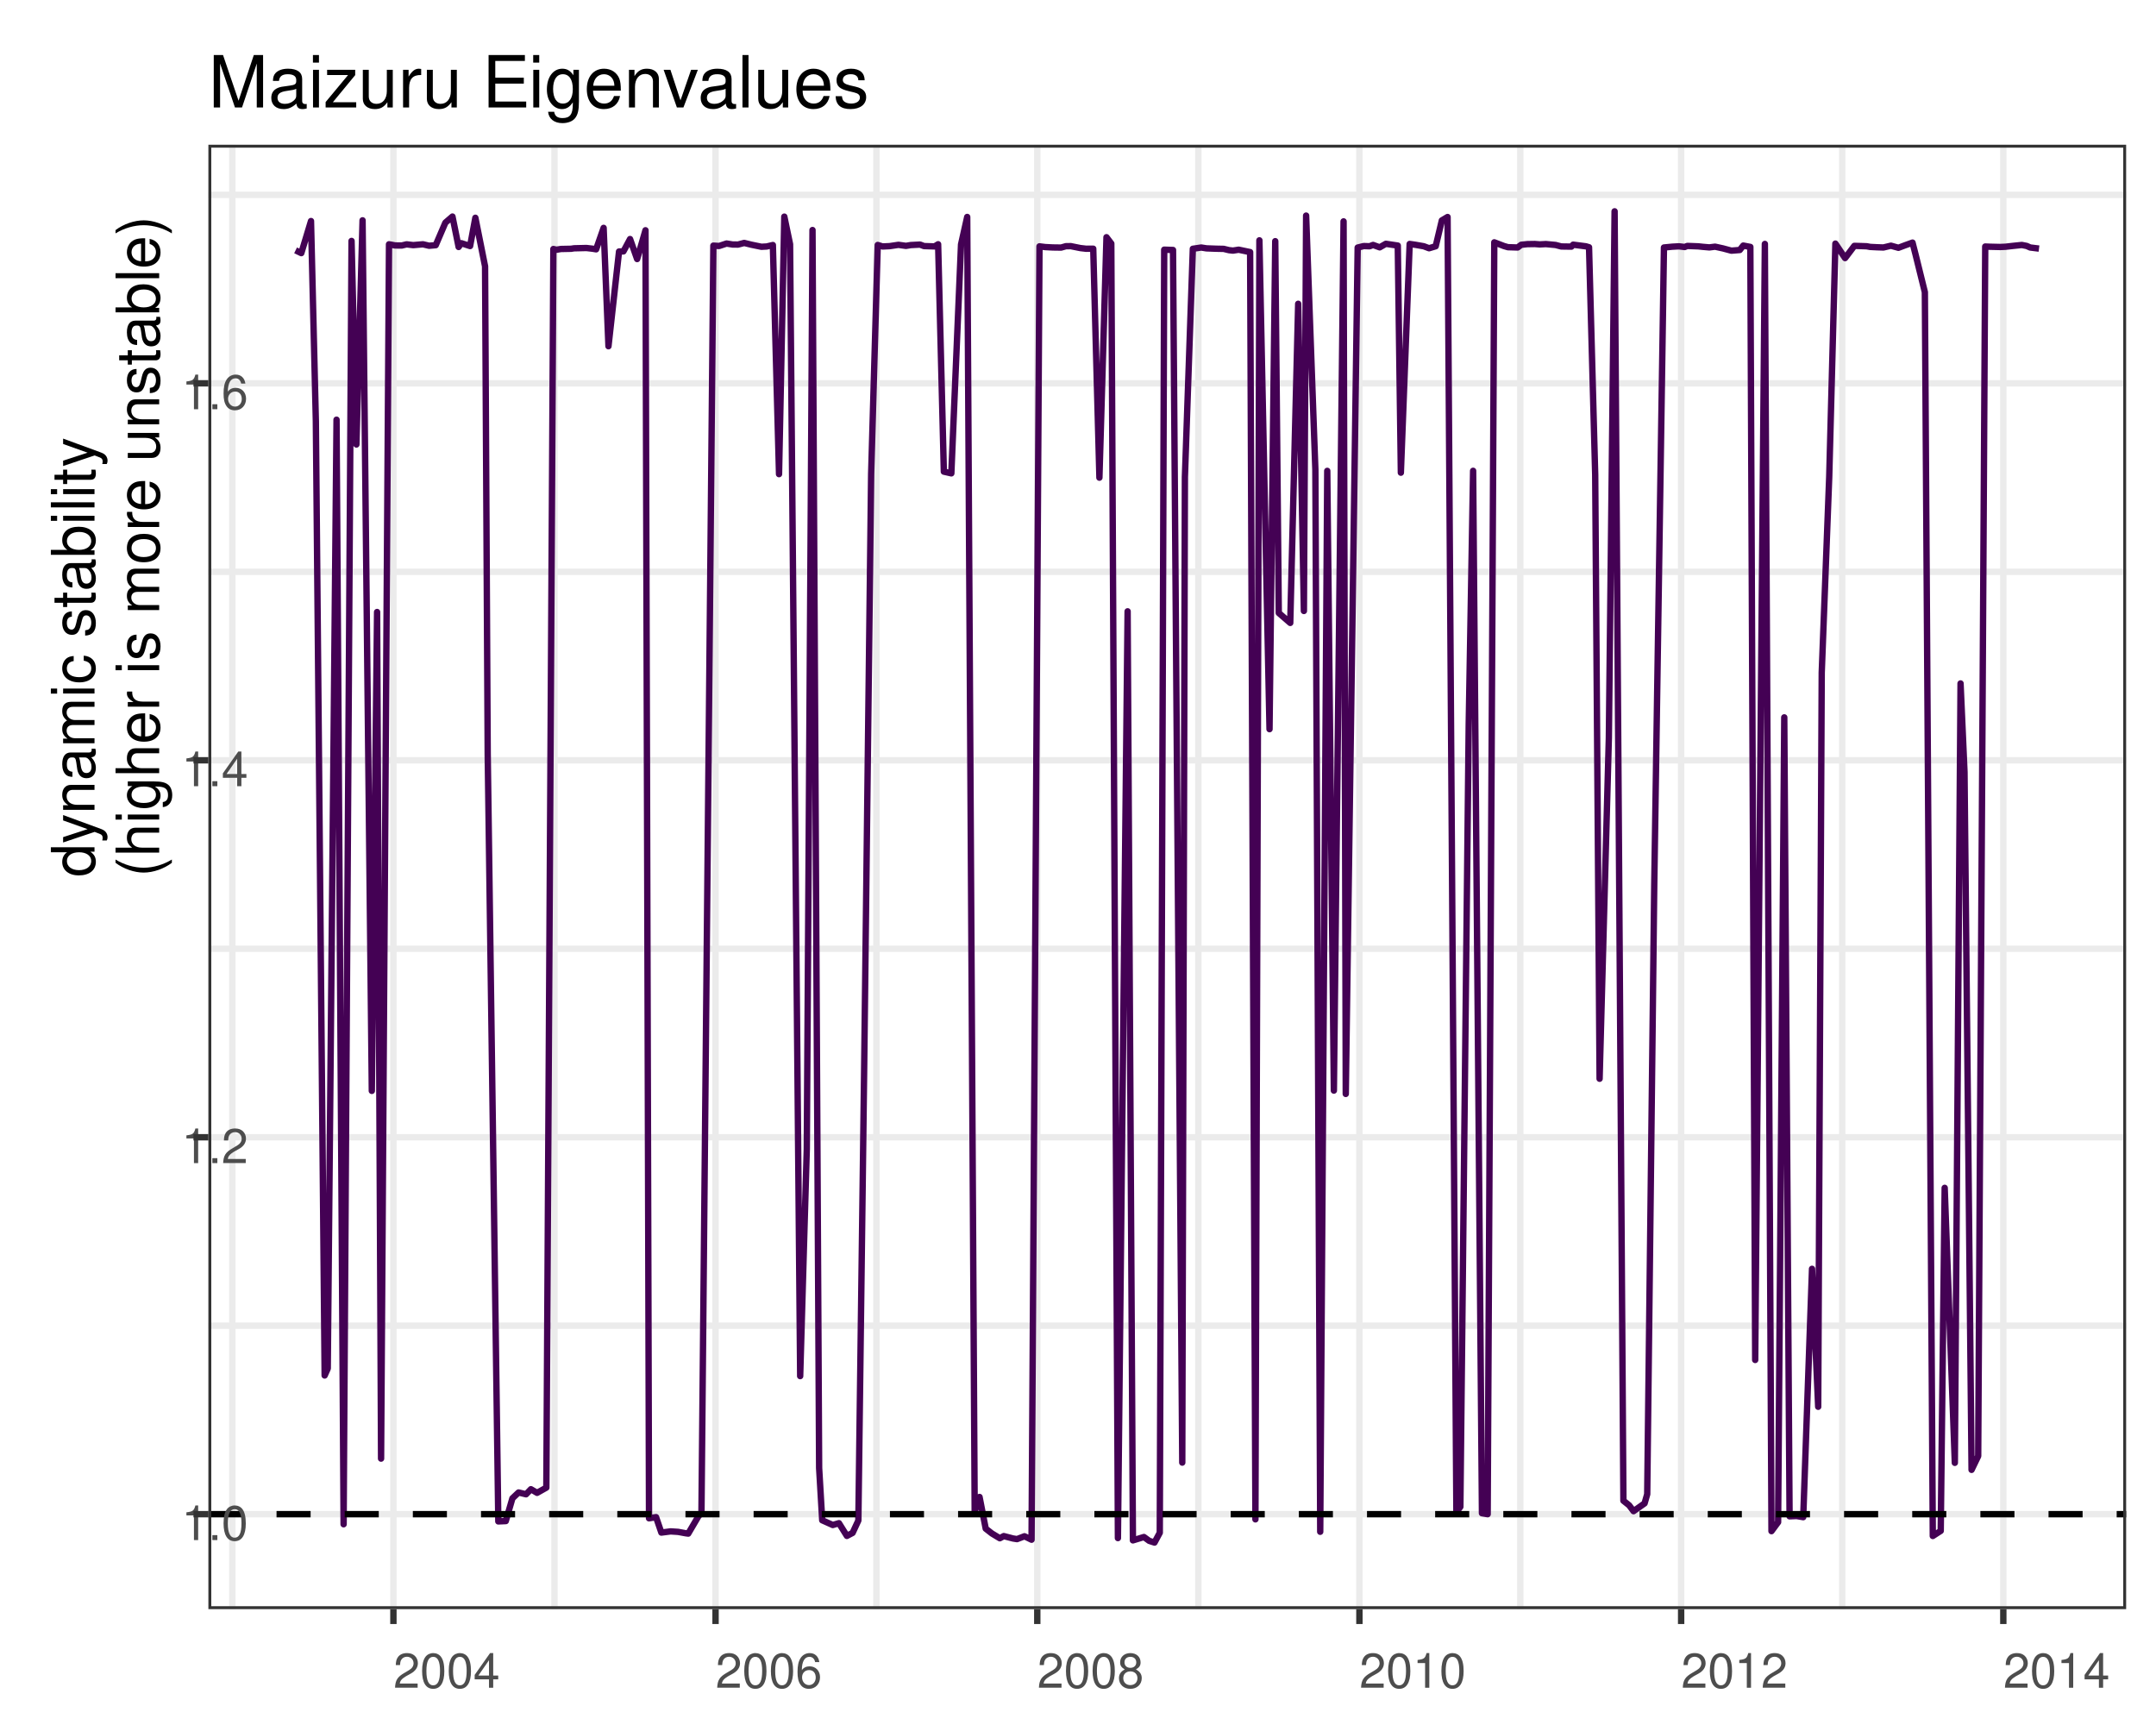
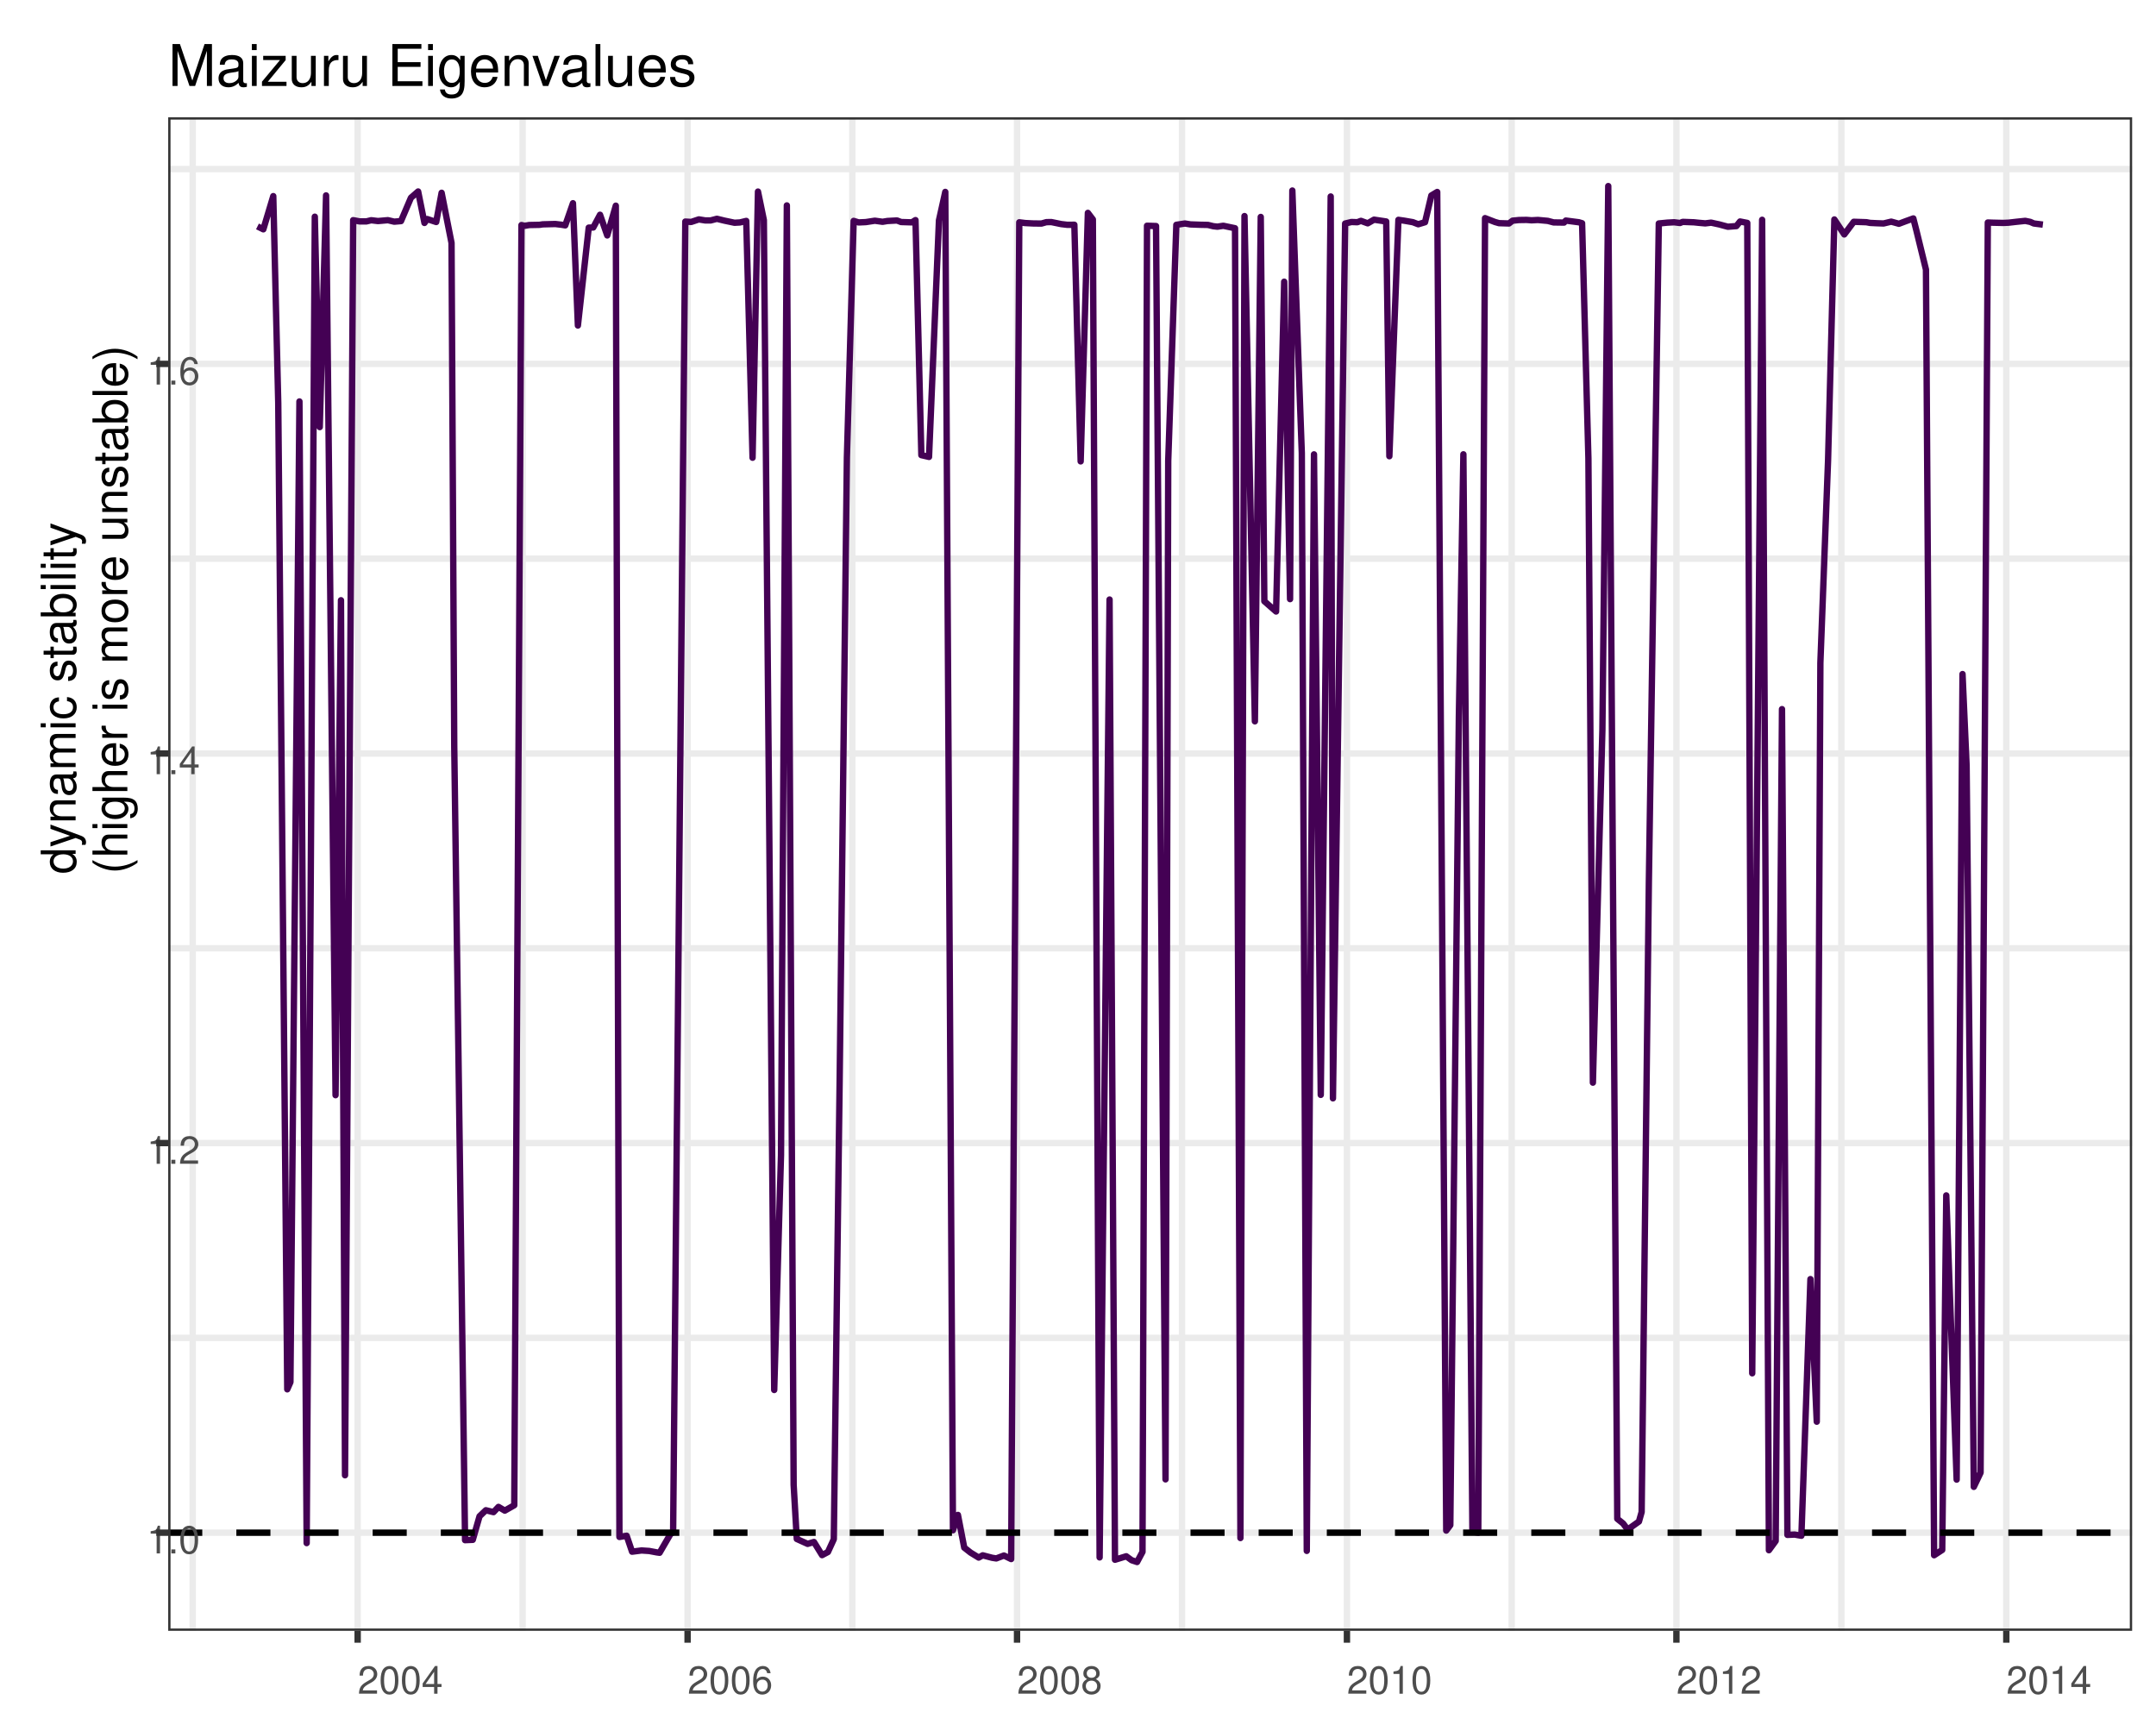
<svg xmlns="http://www.w3.org/2000/svg" viewBox="0 0 720.00 576.00">
  <defs>
    <style type="text/css">
    line, polyline, polygon, path, rect, circle {
      fill: none;
      stroke: #000000;
      stroke-linecap: round;
      stroke-linejoin: round;
      stroke-miterlimit: 10.00;
    }
  </style>
  </defs>
  <rect width="100%" height="100%" style="stroke: none; fill: #FFFFFF;" />
-   <rect x="0.00" y="0.00" width="720.00" height="576.00" style="stroke-width: 1.94; stroke: #FFFFFF; fill: #FFFFFF;" />
+   <rect x="0.00" y="0.00" width="720.00" height="576.00" style="stroke-width: 1.55; stroke: #FFFFFF; fill: #FFFFFF;" />
  <defs>
-     <clipPath id="cpNjkuNTl8NzEwLjA0fDUzNy4zMXw0OC4zMw==">
-       <rect x="69.59" y="48.33" width="640.44" height="488.98" />
+     <clipPath id="cpNTYuMTd8NzEyLjAzfDU0NC41NXwzOS4xNg==">
+       <rect x="56.17" y="39.16" width="655.86" height="505.39" />
    </clipPath>
  </defs>
-   <rect x="69.59" y="48.33" width="640.44" height="488.98" style="stroke-width: 1.94; stroke: none; fill: #FFFFFF;" clip-path="url(#cpNjkuNTl8NzEwLjA0fDUzNy4zMXw0OC4zMw==)" />
-   <polyline points="69.59,442.67 710.04,442.67 " style="stroke-width: 2.13; stroke: #EBEBEB; stroke-linecap: butt;" clip-path="url(#cpNjkuNTl8NzEwLjA0fDUzNy4zMXw0OC4zMw==)" />
-   <polyline points="69.59,316.80 710.04,316.80 " style="stroke-width: 2.13; stroke: #EBEBEB; stroke-linecap: butt;" clip-path="url(#cpNjkuNTl8NzEwLjA0fDUzNy4zMXw0OC4zMw==)" />
-   <polyline points="69.59,190.93 710.04,190.93 " style="stroke-width: 2.13; stroke: #EBEBEB; stroke-linecap: butt;" clip-path="url(#cpNjkuNTl8NzEwLjA0fDUzNy4zMXw0OC4zMw==)" />
-   <polyline points="69.59,65.06 710.04,65.06 " style="stroke-width: 2.13; stroke: #EBEBEB; stroke-linecap: butt;" clip-path="url(#cpNjkuNTl8NzEwLjA0fDUzNy4zMXw0OC4zMw==)" />
-   <polyline points="77.59,537.31 77.59,48.33 " style="stroke-width: 2.13; stroke: #EBEBEB; stroke-linecap: butt;" clip-path="url(#cpNjkuNTl8NzEwLjA0fDUzNy4zMXw0OC4zMw==)" />
-   <polyline points="185.17,537.31 185.17,48.33 " style="stroke-width: 2.13; stroke: #EBEBEB; stroke-linecap: butt;" clip-path="url(#cpNjkuNTl8NzEwLjA0fDUzNy4zMXw0OC4zMw==)" />
-   <polyline points="292.68,537.31 292.68,48.33 " style="stroke-width: 2.13; stroke: #EBEBEB; stroke-linecap: butt;" clip-path="url(#cpNjkuNTl8NzEwLjA0fDUzNy4zMXw0OC4zMw==)" />
-   <polyline points="400.19,537.31 400.19,48.33 " style="stroke-width: 2.13; stroke: #EBEBEB; stroke-linecap: butt;" clip-path="url(#cpNjkuNTl8NzEwLjA0fDUzNy4zMXw0OC4zMw==)" />
-   <polyline points="507.70,537.31 507.70,48.33 " style="stroke-width: 2.13; stroke: #EBEBEB; stroke-linecap: butt;" clip-path="url(#cpNjkuNTl8NzEwLjA0fDUzNy4zMXw0OC4zMw==)" />
-   <polyline points="615.21,537.31 615.21,48.33 " style="stroke-width: 2.13; stroke: #EBEBEB; stroke-linecap: butt;" clip-path="url(#cpNjkuNTl8NzEwLjA0fDUzNy4zMXw0OC4zMw==)" />
-   <polyline points="69.59,505.61 710.04,505.61 " style="stroke-width: 2.13; stroke: #EBEBEB; stroke-linecap: butt;" clip-path="url(#cpNjkuNTl8NzEwLjA0fDUzNy4zMXw0OC4zMw==)" />
-   <polyline points="69.59,379.74 710.04,379.74 " style="stroke-width: 2.13; stroke: #EBEBEB; stroke-linecap: butt;" clip-path="url(#cpNjkuNTl8NzEwLjA0fDUzNy4zMXw0OC4zMw==)" />
-   <polyline points="69.59,253.87 710.04,253.87 " style="stroke-width: 2.13; stroke: #EBEBEB; stroke-linecap: butt;" clip-path="url(#cpNjkuNTl8NzEwLjA0fDUzNy4zMXw0OC4zMw==)" />
-   <polyline points="69.59,128.00 710.04,128.00 " style="stroke-width: 2.13; stroke: #EBEBEB; stroke-linecap: butt;" clip-path="url(#cpNjkuNTl8NzEwLjA0fDUzNy4zMXw0OC4zMw==)" />
-   <polyline points="131.38,537.31 131.38,48.33 " style="stroke-width: 2.13; stroke: #EBEBEB; stroke-linecap: butt;" clip-path="url(#cpNjkuNTl8NzEwLjA0fDUzNy4zMXw0OC4zMw==)" />
-   <polyline points="238.96,537.31 238.96,48.33 " style="stroke-width: 2.13; stroke: #EBEBEB; stroke-linecap: butt;" clip-path="url(#cpNjkuNTl8NzEwLjA0fDUzNy4zMXw0OC4zMw==)" />
-   <polyline points="346.40,537.31 346.40,48.33 " style="stroke-width: 2.13; stroke: #EBEBEB; stroke-linecap: butt;" clip-path="url(#cpNjkuNTl8NzEwLjA0fDUzNy4zMXw0OC4zMw==)" />
-   <polyline points="453.98,537.31 453.98,48.33 " style="stroke-width: 2.13; stroke: #EBEBEB; stroke-linecap: butt;" clip-path="url(#cpNjkuNTl8NzEwLjA0fDUzNy4zMXw0OC4zMw==)" />
-   <polyline points="561.42,537.31 561.42,48.33 " style="stroke-width: 2.13; stroke: #EBEBEB; stroke-linecap: butt;" clip-path="url(#cpNjkuNTl8NzEwLjA0fDUzNy4zMXw0OC4zMw==)" />
-   <polyline points="669.01,537.31 669.01,48.33 " style="stroke-width: 2.13; stroke: #EBEBEB; stroke-linecap: butt;" clip-path="url(#cpNjkuNTl8NzEwLjA0fDUzNy4zMXw0OC4zMw==)" />
-   <polyline points="98.71,83.59 100.62,84.52 103.86,73.81 105.48,140.62 108.42,459.29 109.45,456.96 112.39,140.14 114.75,508.97 117.40,80.45 119.02,148.42 121.08,73.57 124.17,364.26 125.93,204.36 127.26,487.05 129.91,81.57 131.97,81.96 134.17,81.98 135.79,81.59 138.00,81.85 141.24,81.57 143.30,82.06 145.51,81.87 148.74,74.34 151.10,72.31 153.16,82.47 154.04,81.20 156.99,82.16 158.75,72.72 161.99,88.93 162.87,251.74 166.41,508.02 168.91,507.91 171.12,500.31 173.18,498.36 175.68,498.96 177.30,497.27 179.36,498.48 182.45,496.74 184.80,83.15 185.83,83.39 187.30,83.14 190.69,83.07 191.72,82.91 195.84,82.81 197.90,83.05 199.08,83.25 201.58,76.09 203.20,115.61 206.73,83.98 208.20,83.94 210.41,79.82 212.77,86.50 215.56,76.89 216.74,506.98 219.09,506.59 220.86,511.75 223.95,511.35 226.45,511.51 228.95,511.97 229.84,512.09 233.37,506.08 234.25,505.42 238.23,82.02 240.14,82.14 242.64,81.32 244.70,81.65 246.47,81.66 248.53,81.12 250.88,81.70 254.27,82.40 256.03,82.31 258.10,81.82 260.16,158.32 261.92,72.34 263.84,81.55 267.22,459.50 269.43,383.63 271.34,76.81 273.55,490.19 274.58,507.64 278.11,509.22 280.17,508.61 282.82,512.86 284.73,511.85 286.65,507.71 288.56,359.09 290.92,158.29 293.12,81.80 294.74,82.30 297.10,82.19 300.04,81.75 302.54,82.10 304.16,81.83 307.25,81.67 308.58,82.17 312.11,82.28 313.29,81.56 315.20,157.49 317.70,158.06 320.94,81.63 323.00,72.44 325.50,504.82 327.12,499.86 329.18,510.43 331.24,512.04 333.89,513.64 335.21,512.92 338.31,513.72 339.63,513.93 342.13,512.98 344.49,514.13 347.14,82.26 349.05,82.50 351.55,82.63 354.35,82.67 355.97,82.21 357.58,82.19 360.82,82.84 362.74,83.06 365.09,83.05 367.15,159.50 369.51,79.21 371.12,81.33 373.33,513.59 376.57,204.13 378.34,514.35 382.02,513.23 383.78,514.51 385.55,515.08 387.31,511.80 388.79,83.37 391.73,83.47 394.82,488.38 395.70,159.30 398.35,83.07 401.15,82.65 402.91,82.93 406.15,83.05 408.65,83.10 410.42,83.53 411.74,83.68 413.66,83.38 417.48,84.18 419.25,507.33 420.58,80.25 423.96,243.48 425.87,80.53 427.05,204.68 430.88,208.00 433.53,101.44 435.44,204.01 436.18,71.99 439.27,156.81 440.89,511.48 443.24,157.23 445.45,364.16 448.69,73.92 449.42,365.28 453.40,82.66 455.46,82.16 457.37,82.23 458.55,81.79 460.75,82.59 462.81,81.41 466.79,82.00 467.82,157.84 470.76,81.46 472.68,81.74 475.47,82.23 477.24,82.89 479.45,82.23 481.51,73.60 483.42,72.46 486.36,504.92 487.69,503.15 490.48,241.91 491.95,157.21 494.90,505.29 496.81,505.61 499.02,80.92 502.26,82.16 503.58,82.54 506.82,82.64 508.00,81.74 510.06,81.52 512.56,81.48 514.18,81.61 516.24,81.50 519.48,81.80 521.39,82.30 524.77,82.35 525.36,81.70 529.63,82.25 530.66,82.56 532.72,158.53 534.19,360.21 537.28,246.35 539.20,70.56 542.14,501.11 544.05,502.64 545.53,504.60 549.21,502.00 550.09,498.93 552.44,295.39 555.68,82.64 558.48,82.37 560.69,82.25 562.60,82.48 563.48,82.12 567.16,82.26 568.63,82.42 570.84,82.61 572.75,82.37 575.40,82.95 578.20,83.70 581.00,83.48 582.17,82.00 584.53,82.45 586.15,454.11 589.38,81.45 591.59,511.27 593.80,508.28 595.86,239.54 597.63,506.32 599.98,506.22 602.19,506.60 605.13,423.68 607.19,469.74 608.37,224.58 610.87,159.25 612.93,81.34 616.17,86.18 619.26,82.10 620.14,82.12 623.38,82.23 624.56,82.45 626.77,82.56 628.97,82.64 631.48,82.04 633.98,82.74 636.19,81.91 638.69,81.01 639.72,85.05 642.81,97.55 645.46,512.89 648.11,511.18 649.43,396.64 652.82,488.46 654.73,228.21 656.05,257.79 658.41,490.80 660.62,486.20 662.97,82.32 664.59,82.39 667.98,82.47 669.74,82.39 672.10,82.12 675.19,81.80 676.81,82.12 677.98,82.64 680.93,83.01 " style="stroke-width: 2.13; stroke: #440154; stroke-linecap: butt;" clip-path="url(#cpNjkuNTl8NzEwLjA0fDUzNy4zMXw0OC4zMw==)" />
-   <line x1="69.59" y1="505.61" x2="710.04" y2="505.61" style="stroke-width: 2.13; stroke-dasharray: 11.38,11.38; stroke-linecap: butt;" clip-path="url(#cpNjkuNTl8NzEwLjA0fDUzNy4zMXw0OC4zMw==)" />
-   <rect x="69.59" y="48.33" width="640.44" height="488.98" style="stroke-width: 1.94; stroke: #333333;" clip-path="url(#cpNjkuNTl8NzEwLjA0fDUzNy4zMXw0OC4zMw==)" />
+   <rect x="56.17" y="39.16" width="655.86" height="505.39" style="stroke-width: 1.55; stroke: none; fill: #FFFFFF;" clip-path="url(#cpNTYuMTd8NzEyLjAzfDU0NC41NXwzOS4xNg==)" />
+   <polyline points="56.17,446.74 712.03,446.74 " style="stroke-width: 2.13; stroke: #EBEBEB; stroke-linecap: butt;" clip-path="url(#cpNTYuMTd8NzEyLjAzfDU0NC41NXwzOS4xNg==)" />
+   <polyline points="56.17,316.64 712.03,316.64 " style="stroke-width: 2.13; stroke: #EBEBEB; stroke-linecap: butt;" clip-path="url(#cpNTYuMTd8NzEyLjAzfDU0NC41NXwzOS4xNg==)" />
+   <polyline points="56.17,186.55 712.03,186.55 " style="stroke-width: 2.13; stroke: #EBEBEB; stroke-linecap: butt;" clip-path="url(#cpNTYuMTd8NzEyLjAzfDU0NC41NXwzOS4xNg==)" />
+   <polyline points="56.17,56.46 712.03,56.46 " style="stroke-width: 2.13; stroke: #EBEBEB; stroke-linecap: butt;" clip-path="url(#cpNTYuMTd8NzEyLjAzfDU0NC41NXwzOS4xNg==)" />
+   <polyline points="64.36,544.55 64.36,39.16 " style="stroke-width: 2.13; stroke: #EBEBEB; stroke-linecap: butt;" clip-path="url(#cpNTYuMTd8NzEyLjAzfDU0NC41NXwzOS4xNg==)" />
+   <polyline points="174.53,544.55 174.53,39.16 " style="stroke-width: 2.13; stroke: #EBEBEB; stroke-linecap: butt;" clip-path="url(#cpNTYuMTd8NzEyLjAzfDU0NC41NXwzOS4xNg==)" />
+   <polyline points="284.63,544.55 284.63,39.16 " style="stroke-width: 2.13; stroke: #EBEBEB; stroke-linecap: butt;" clip-path="url(#cpNTYuMTd8NzEyLjAzfDU0NC41NXwzOS4xNg==)" />
+   <polyline points="394.73,544.55 394.73,39.16 " style="stroke-width: 2.13; stroke: #EBEBEB; stroke-linecap: butt;" clip-path="url(#cpNTYuMTd8NzEyLjAzfDU0NC41NXwzOS4xNg==)" />
+   <polyline points="504.83,544.55 504.83,39.16 " style="stroke-width: 2.13; stroke: #EBEBEB; stroke-linecap: butt;" clip-path="url(#cpNTYuMTd8NzEyLjAzfDU0NC41NXwzOS4xNg==)" />
+   <polyline points="614.92,544.55 614.92,39.16 " style="stroke-width: 2.13; stroke: #EBEBEB; stroke-linecap: butt;" clip-path="url(#cpNTYuMTd8NzEyLjAzfDU0NC41NXwzOS4xNg==)" />
+   <polyline points="56.17,511.78 712.03,511.78 " style="stroke-width: 2.13; stroke: #EBEBEB; stroke-linecap: butt;" clip-path="url(#cpNTYuMTd8NzEyLjAzfDU0NC41NXwzOS4xNg==)" />
+   <polyline points="56.17,381.69 712.03,381.69 " style="stroke-width: 2.13; stroke: #EBEBEB; stroke-linecap: butt;" clip-path="url(#cpNTYuMTd8NzEyLjAzfDU0NC41NXwzOS4xNg==)" />
+   <polyline points="56.17,251.60 712.03,251.60 " style="stroke-width: 2.13; stroke: #EBEBEB; stroke-linecap: butt;" clip-path="url(#cpNTYuMTd8NzEyLjAzfDU0NC41NXwzOS4xNg==)" />
+   <polyline points="56.17,121.50 712.03,121.50 " style="stroke-width: 2.13; stroke: #EBEBEB; stroke-linecap: butt;" clip-path="url(#cpNTYuMTd8NzEyLjAzfDU0NC41NXwzOS4xNg==)" />
+   <polyline points="119.44,544.55 119.44,39.16 " style="stroke-width: 2.13; stroke: #EBEBEB; stroke-linecap: butt;" clip-path="url(#cpNTYuMTd8NzEyLjAzfDU0NC41NXwzOS4xNg==)" />
+   <polyline points="229.62,544.55 229.62,39.16 " style="stroke-width: 2.13; stroke: #EBEBEB; stroke-linecap: butt;" clip-path="url(#cpNTYuMTd8NzEyLjAzfDU0NC41NXwzOS4xNg==)" />
+   <polyline points="339.64,544.55 339.64,39.16 " style="stroke-width: 2.13; stroke: #EBEBEB; stroke-linecap: butt;" clip-path="url(#cpNTYuMTd8NzEyLjAzfDU0NC41NXwzOS4xNg==)" />
+   <polyline points="449.81,544.55 449.81,39.16 " style="stroke-width: 2.13; stroke: #EBEBEB; stroke-linecap: butt;" clip-path="url(#cpNTYuMTd8NzEyLjAzfDU0NC41NXwzOS4xNg==)" />
+   <polyline points="559.84,544.55 559.84,39.16 " style="stroke-width: 2.13; stroke: #EBEBEB; stroke-linecap: butt;" clip-path="url(#cpNTYuMTd8NzEyLjAzfDU0NC41NXwzOS4xNg==)" />
+   <polyline points="670.01,544.55 670.01,39.16 " style="stroke-width: 2.13; stroke: #EBEBEB; stroke-linecap: butt;" clip-path="url(#cpNTYuMTd8NzEyLjAzfDU0NC41NXwzOS4xNg==)" />
+   <polyline points="85.98,75.60 87.94,76.57 91.26,65.49 92.92,134.54 95.93,463.91 96.99,461.50 100.00,134.05 102.41,515.26 105.13,72.36 106.78,142.61 108.89,65.25 112.06,365.69 113.87,200.43 115.22,492.61 117.94,73.52 120.05,73.92 122.31,73.94 123.96,73.54 126.23,73.81 129.54,73.52 131.65,74.02 133.91,73.83 137.23,66.04 139.64,63.94 141.75,74.44 142.65,73.14 145.67,74.13 147.48,64.37 150.79,81.12 151.70,249.40 155.31,514.28 157.88,514.17 160.14,506.31 162.25,504.29 164.81,504.92 166.47,503.17 168.58,504.42 171.74,502.62 174.15,75.15 175.21,75.40 176.72,75.14 180.18,75.07 181.24,74.91 185.46,74.80 187.57,75.05 188.77,75.25 191.34,67.86 192.99,108.69 196.61,76.01 198.12,75.96 200.38,71.71 202.79,78.61 205.65,68.68 206.86,513.21 209.27,512.80 211.08,518.13 214.24,517.72 216.81,517.89 219.37,518.37 220.27,518.49 223.89,512.27 224.79,511.59 228.86,73.99 230.82,74.11 233.38,73.26 235.49,73.60 237.30,73.61 239.41,73.06 241.83,73.65 245.29,74.38 247.10,74.28 249.21,73.77 251.32,152.84 253.13,63.97 255.09,73.49 258.55,464.13 260.82,385.72 262.77,68.59 265.04,495.85 266.09,513.88 269.71,515.52 271.82,514.89 274.53,519.28 276.49,518.24 278.45,513.96 280.41,360.35 282.82,152.81 285.08,73.76 286.74,74.27 289.15,74.16 292.16,73.70 294.73,74.06 296.38,73.79 299.55,73.62 300.91,74.14 304.52,74.25 305.73,73.50 307.69,151.98 310.25,152.57 313.57,73.58 315.68,64.08 318.24,510.97 319.90,505.85 322.01,516.77 324.12,518.43 326.83,520.09 328.19,519.34 331.35,520.17 332.71,520.38 335.27,519.41 337.68,520.59 340.39,74.23 342.35,74.48 344.92,74.61 347.78,74.65 349.44,74.18 351.09,74.15 354.41,74.83 356.37,75.06 358.78,75.05 360.89,154.06 363.30,71.08 364.96,73.27 367.22,520.04 370.54,200.19 372.35,520.82 376.11,519.66 377.92,520.98 379.73,521.58 381.54,518.19 383.05,75.38 386.06,75.48 389.23,493.98 390.13,153.86 392.84,75.07 395.71,74.63 397.52,74.93 400.83,75.05 403.39,75.10 405.20,75.54 406.56,75.69 408.52,75.39 412.44,76.21 414.24,513.57 415.60,72.15 419.07,240.86 421.03,72.44 422.23,200.76 426.15,204.19 428.86,94.06 430.82,200.06 431.58,63.62 434.74,151.28 436.40,517.86 438.81,151.72 441.07,365.59 444.39,65.61 445.14,366.75 449.21,74.64 451.32,74.13 453.28,74.20 454.49,73.75 456.75,74.57 458.86,73.35 462.93,73.96 463.98,152.34 467.00,73.41 468.95,73.69 471.82,74.19 473.63,74.88 475.89,74.20 478.00,65.28 479.96,64.10 482.97,511.08 484.33,509.25 487.19,239.24 488.70,151.70 491.71,511.45 493.67,511.78 495.93,72.84 499.25,74.13 500.61,74.52 503.92,74.62 505.13,73.69 507.24,73.47 509.80,73.43 511.46,73.56 513.57,73.45 516.88,73.75 518.84,74.27 522.31,74.32 522.91,73.65 527.28,74.22 528.34,74.54 530.45,153.06 531.95,361.51 535.12,243.83 537.08,62.13 540.09,507.14 542.05,508.72 543.56,510.75 547.33,508.06 548.23,504.88 550.64,294.51 553.96,74.62 556.82,74.34 559.08,74.22 561.04,74.46 561.95,74.09 565.71,74.23 567.22,74.39 569.48,74.59 571.44,74.35 574.15,74.94 577.02,75.71 579.88,75.49 581.09,73.96 583.50,74.43 585.16,458.56 588.47,73.39 590.73,517.64 592.99,514.55 595.10,236.79 596.91,512.52 599.32,512.41 601.58,512.81 604.60,427.11 606.71,474.72 607.92,221.33 610.48,153.81 612.59,73.28 615.90,78.28 619.07,74.06 619.97,74.09 623.29,74.20 624.49,74.43 626.75,74.54 629.02,74.62 631.58,74.01 634.14,74.72 636.40,73.87 638.96,72.94 640.02,77.11 643.18,90.03 645.90,519.31 648.61,517.54 649.96,399.16 653.43,494.06 655.39,225.08 656.75,255.65 659.16,496.48 661.42,491.73 663.83,74.30 665.49,74.36 668.96,74.44 670.76,74.36 673.18,74.08 676.34,73.75 678.00,74.09 679.20,74.62 682.22,75.00 " style="stroke-width: 2.13; stroke: #440154; stroke-linecap: butt;" clip-path="url(#cpNTYuMTd8NzEyLjAzfDU0NC41NXwzOS4xNg==)" />
+   <line x1="56.17" y1="511.78" x2="712.03" y2="511.78" style="stroke-width: 2.13; stroke-dasharray: 11.38,11.38; stroke-linecap: butt;" clip-path="url(#cpNTYuMTd8NzEyLjAzfDU0NC41NXwzOS4xNg==)" />
+   <rect x="56.17" y="39.16" width="655.86" height="505.39" style="stroke-width: 1.55; stroke: #333333;" clip-path="url(#cpNTYuMTd8NzEyLjAzfDU0NC41NXwzOS4xNg==)" />
  <defs>
    <clipPath id="cpMC4wMHw3MjAuMDB8NTc2LjAwfDAuMDA=">
      <rect x="0.00" y="0.00" width="720.00" height="576.00" />
    </clipPath>
  </defs>
  <g clip-path="url(#cpMC4wMHw3MjAuMDB8NTc2LjAwfDAuMDA=)">
-     <text x="60.63" y="514.25" style="font-size: 16.00px; fill: #4D4D4D; font-family: Helvetica;" textLength="0.00px" lengthAdjust="spacingAndGlyphs">1.0</text>
+     <text x="49.00" y="518.70" style="font-size: 12.80px; fill: #4D4D4D; font-family: Helvetica;" textLength="0.00px" lengthAdjust="spacingAndGlyphs">1.0</text>
  </g>
  <g clip-path="url(#cpMC4wMHw3MjAuMDB8NTc2LjAwfDAuMDA=)">
-     <text x="60.63" y="388.38" style="font-size: 16.00px; fill: #4D4D4D; font-family: Helvetica;" textLength="0.00px" lengthAdjust="spacingAndGlyphs">1.2</text>
+     <text x="49.00" y="388.60" style="font-size: 12.80px; fill: #4D4D4D; font-family: Helvetica;" textLength="0.00px" lengthAdjust="spacingAndGlyphs">1.2</text>
  </g>
  <g clip-path="url(#cpMC4wMHw3MjAuMDB8NTc2LjAwfDAuMDA=)">
-     <text x="60.63" y="262.51" style="font-size: 16.00px; fill: #4D4D4D; font-family: Helvetica;" textLength="0.00px" lengthAdjust="spacingAndGlyphs">1.4</text>
+     <text x="49.00" y="258.51" style="font-size: 12.80px; fill: #4D4D4D; font-family: Helvetica;" textLength="0.00px" lengthAdjust="spacingAndGlyphs">1.4</text>
  </g>
  <g clip-path="url(#cpMC4wMHw3MjAuMDB8NTc2LjAwfDAuMDA=)">
-     <text x="60.63" y="136.64" style="font-size: 16.00px; fill: #4D4D4D; font-family: Helvetica;" textLength="0.00px" lengthAdjust="spacingAndGlyphs">1.6</text>
+     <text x="49.00" y="128.41" style="font-size: 12.80px; fill: #4D4D4D; font-family: Helvetica;" textLength="0.00px" lengthAdjust="spacingAndGlyphs">1.6</text>
  </g>
-   <polyline points="64.61,505.61 69.59,505.61 " style="stroke-width: 2.13; stroke: #333333; stroke-linecap: butt;" clip-path="url(#cpMC4wMHw3MjAuMDB8NTc2LjAwfDAuMDA=)" />
-   <polyline points="64.61,379.74 69.59,379.74 " style="stroke-width: 2.13; stroke: #333333; stroke-linecap: butt;" clip-path="url(#cpMC4wMHw3MjAuMDB8NTc2LjAwfDAuMDA=)" />
-   <polyline points="64.61,253.87 69.59,253.87 " style="stroke-width: 2.13; stroke: #333333; stroke-linecap: butt;" clip-path="url(#cpMC4wMHw3MjAuMDB8NTc2LjAwfDAuMDA=)" />
-   <polyline points="64.61,128.00 69.59,128.00 " style="stroke-width: 2.13; stroke: #333333; stroke-linecap: butt;" clip-path="url(#cpMC4wMHw3MjAuMDB8NTc2LjAwfDAuMDA=)" />
-   <polyline points="131.38,542.29 131.38,537.31 " style="stroke-width: 2.13; stroke: #333333; stroke-linecap: butt;" clip-path="url(#cpMC4wMHw3MjAuMDB8NTc2LjAwfDAuMDA=)" />
-   <polyline points="238.96,542.29 238.96,537.31 " style="stroke-width: 2.13; stroke: #333333; stroke-linecap: butt;" clip-path="url(#cpMC4wMHw3MjAuMDB8NTc2LjAwfDAuMDA=)" />
-   <polyline points="346.40,542.29 346.40,537.31 " style="stroke-width: 2.13; stroke: #333333; stroke-linecap: butt;" clip-path="url(#cpMC4wMHw3MjAuMDB8NTc2LjAwfDAuMDA=)" />
-   <polyline points="453.98,542.29 453.98,537.31 " style="stroke-width: 2.13; stroke: #333333; stroke-linecap: butt;" clip-path="url(#cpMC4wMHw3MjAuMDB8NTc2LjAwfDAuMDA=)" />
-   <polyline points="561.42,542.29 561.42,537.31 " style="stroke-width: 2.13; stroke: #333333; stroke-linecap: butt;" clip-path="url(#cpMC4wMHw3MjAuMDB8NTc2LjAwfDAuMDA=)" />
-   <polyline points="669.01,542.29 669.01,537.31 " style="stroke-width: 2.13; stroke: #333333; stroke-linecap: butt;" clip-path="url(#cpMC4wMHw3MjAuMDB8NTc2LjAwfDAuMDA=)" />
+   <polyline points="52.19,511.78 56.17,511.78 " style="stroke-width: 2.13; stroke: #333333; stroke-linecap: butt;" clip-path="url(#cpMC4wMHw3MjAuMDB8NTc2LjAwfDAuMDA=)" />
+   <polyline points="52.19,381.69 56.17,381.69 " style="stroke-width: 2.13; stroke: #333333; stroke-linecap: butt;" clip-path="url(#cpMC4wMHw3MjAuMDB8NTc2LjAwfDAuMDA=)" />
+   <polyline points="52.19,251.60 56.17,251.60 " style="stroke-width: 2.13; stroke: #333333; stroke-linecap: butt;" clip-path="url(#cpMC4wMHw3MjAuMDB8NTc2LjAwfDAuMDA=)" />
+   <polyline points="52.19,121.50 56.17,121.50 " style="stroke-width: 2.13; stroke: #333333; stroke-linecap: butt;" clip-path="url(#cpMC4wMHw3MjAuMDB8NTc2LjAwfDAuMDA=)" />
+   <polyline points="119.44,548.53 119.44,544.55 " style="stroke-width: 2.13; stroke: #333333; stroke-linecap: butt;" clip-path="url(#cpMC4wMHw3MjAuMDB8NTc2LjAwfDAuMDA=)" />
+   <polyline points="229.62,548.53 229.62,544.55 " style="stroke-width: 2.13; stroke: #333333; stroke-linecap: butt;" clip-path="url(#cpMC4wMHw3MjAuMDB8NTc2LjAwfDAuMDA=)" />
+   <polyline points="339.64,548.53 339.64,544.55 " style="stroke-width: 2.13; stroke: #333333; stroke-linecap: butt;" clip-path="url(#cpMC4wMHw3MjAuMDB8NTc2LjAwfDAuMDA=)" />
+   <polyline points="449.81,548.53 449.81,544.55 " style="stroke-width: 2.13; stroke: #333333; stroke-linecap: butt;" clip-path="url(#cpMC4wMHw3MjAuMDB8NTc2LjAwfDAuMDA=)" />
+   <polyline points="559.84,548.53 559.84,544.55 " style="stroke-width: 2.13; stroke: #333333; stroke-linecap: butt;" clip-path="url(#cpMC4wMHw3MjAuMDB8NTc2LjAwfDAuMDA=)" />
+   <polyline points="670.01,548.53 670.01,544.55 " style="stroke-width: 2.13; stroke: #333333; stroke-linecap: butt;" clip-path="url(#cpMC4wMHw3MjAuMDB8NTc2LjAwfDAuMDA=)" />
  <g clip-path="url(#cpMC4wMHw3MjAuMDB8NTc2LjAwfDAuMDA=)">
-     <text x="131.38" y="563.55" style="font-size: 16.00px; fill: #4D4D4D; font-family: Helvetica;" textLength="0.00px" lengthAdjust="spacingAndGlyphs">2004</text>
+     <text x="119.44" y="565.55" style="font-size: 12.80px; fill: #4D4D4D; font-family: Helvetica;" textLength="0.00px" lengthAdjust="spacingAndGlyphs">2004</text>
  </g>
  <g clip-path="url(#cpMC4wMHw3MjAuMDB8NTc2LjAwfDAuMDA=)">
-     <text x="238.96" y="563.55" style="font-size: 16.00px; fill: #4D4D4D; font-family: Helvetica;" textLength="0.00px" lengthAdjust="spacingAndGlyphs">2006</text>
+     <text x="229.62" y="565.55" style="font-size: 12.80px; fill: #4D4D4D; font-family: Helvetica;" textLength="0.00px" lengthAdjust="spacingAndGlyphs">2006</text>
  </g>
  <g clip-path="url(#cpMC4wMHw3MjAuMDB8NTc2LjAwfDAuMDA=)">
-     <text x="346.40" y="563.55" style="font-size: 16.00px; fill: #4D4D4D; font-family: Helvetica;" textLength="0.00px" lengthAdjust="spacingAndGlyphs">2008</text>
+     <text x="339.64" y="565.55" style="font-size: 12.80px; fill: #4D4D4D; font-family: Helvetica;" textLength="0.00px" lengthAdjust="spacingAndGlyphs">2008</text>
  </g>
  <g clip-path="url(#cpMC4wMHw3MjAuMDB8NTc2LjAwfDAuMDA=)">
-     <text x="453.98" y="563.55" style="font-size: 16.00px; fill: #4D4D4D; font-family: Helvetica;" textLength="0.00px" lengthAdjust="spacingAndGlyphs">2010</text>
+     <text x="449.81" y="565.55" style="font-size: 12.80px; fill: #4D4D4D; font-family: Helvetica;" textLength="0.00px" lengthAdjust="spacingAndGlyphs">2010</text>
  </g>
  <g clip-path="url(#cpMC4wMHw3MjAuMDB8NTc2LjAwfDAuMDA=)">
-     <text x="561.42" y="563.55" style="font-size: 16.00px; fill: #4D4D4D; font-family: Helvetica;" textLength="0.00px" lengthAdjust="spacingAndGlyphs">2012</text>
+     <text x="559.84" y="565.55" style="font-size: 12.80px; fill: #4D4D4D; font-family: Helvetica;" textLength="0.00px" lengthAdjust="spacingAndGlyphs">2012</text>
  </g>
  <g clip-path="url(#cpMC4wMHw3MjAuMDB8NTc2LjAwfDAuMDA=)">
-     <text x="669.01" y="563.55" style="font-size: 16.00px; fill: #4D4D4D; font-family: Helvetica;" textLength="0.00px" lengthAdjust="spacingAndGlyphs">2014</text>
+     <text x="670.01" y="565.55" style="font-size: 12.80px; fill: #4D4D4D; font-family: Helvetica;" textLength="0.00px" lengthAdjust="spacingAndGlyphs">2014</text>
  </g>
  <g clip-path="url(#cpMC4wMHw3MjAuMDB8NTc2LjAwfDAuMDA=)">
-     <text transform="translate(31.56,292.82) rotate(-90)" style="font-size: 20.00px; font-family: Helvetica;" textLength="0.00px" lengthAdjust="spacingAndGlyphs">dynamic stability </text>
+     <text transform="translate(25.25,291.85) rotate(-90)" style="font-size: 16.00px; font-family: Helvetica;" textLength="0.00px" lengthAdjust="spacingAndGlyphs">dynamic stability </text>
  </g>
  <g clip-path="url(#cpMC4wMHw3MjAuMDB8NTc2LjAwfDAuMDA=)">
-     <text transform="translate(53.16,292.82) rotate(-90)" style="font-size: 20.00px; font-family: Helvetica;" textLength="0.00px" lengthAdjust="spacingAndGlyphs">(higher is more unstable)</text>
+     <text transform="translate(42.53,291.85) rotate(-90)" style="font-size: 16.00px; font-family: Helvetica;" textLength="0.00px" lengthAdjust="spacingAndGlyphs">(higher is more unstable)</text>
  </g>
  <g clip-path="url(#cpMC4wMHw3MjAuMDB8NTc2LjAwfDAuMDA=)">
-     <text x="69.59" y="35.88" style="font-size: 24.00px; font-family: Helvetica;" textLength="0.00px" lengthAdjust="spacingAndGlyphs">Maizuru Eigenvalues</text>
+     <text x="56.17" y="28.71" style="font-size: 19.20px; font-family: Helvetica;" textLength="0.00px" lengthAdjust="spacingAndGlyphs">Maizuru Eigenvalues</text>
  </g>
</svg>
